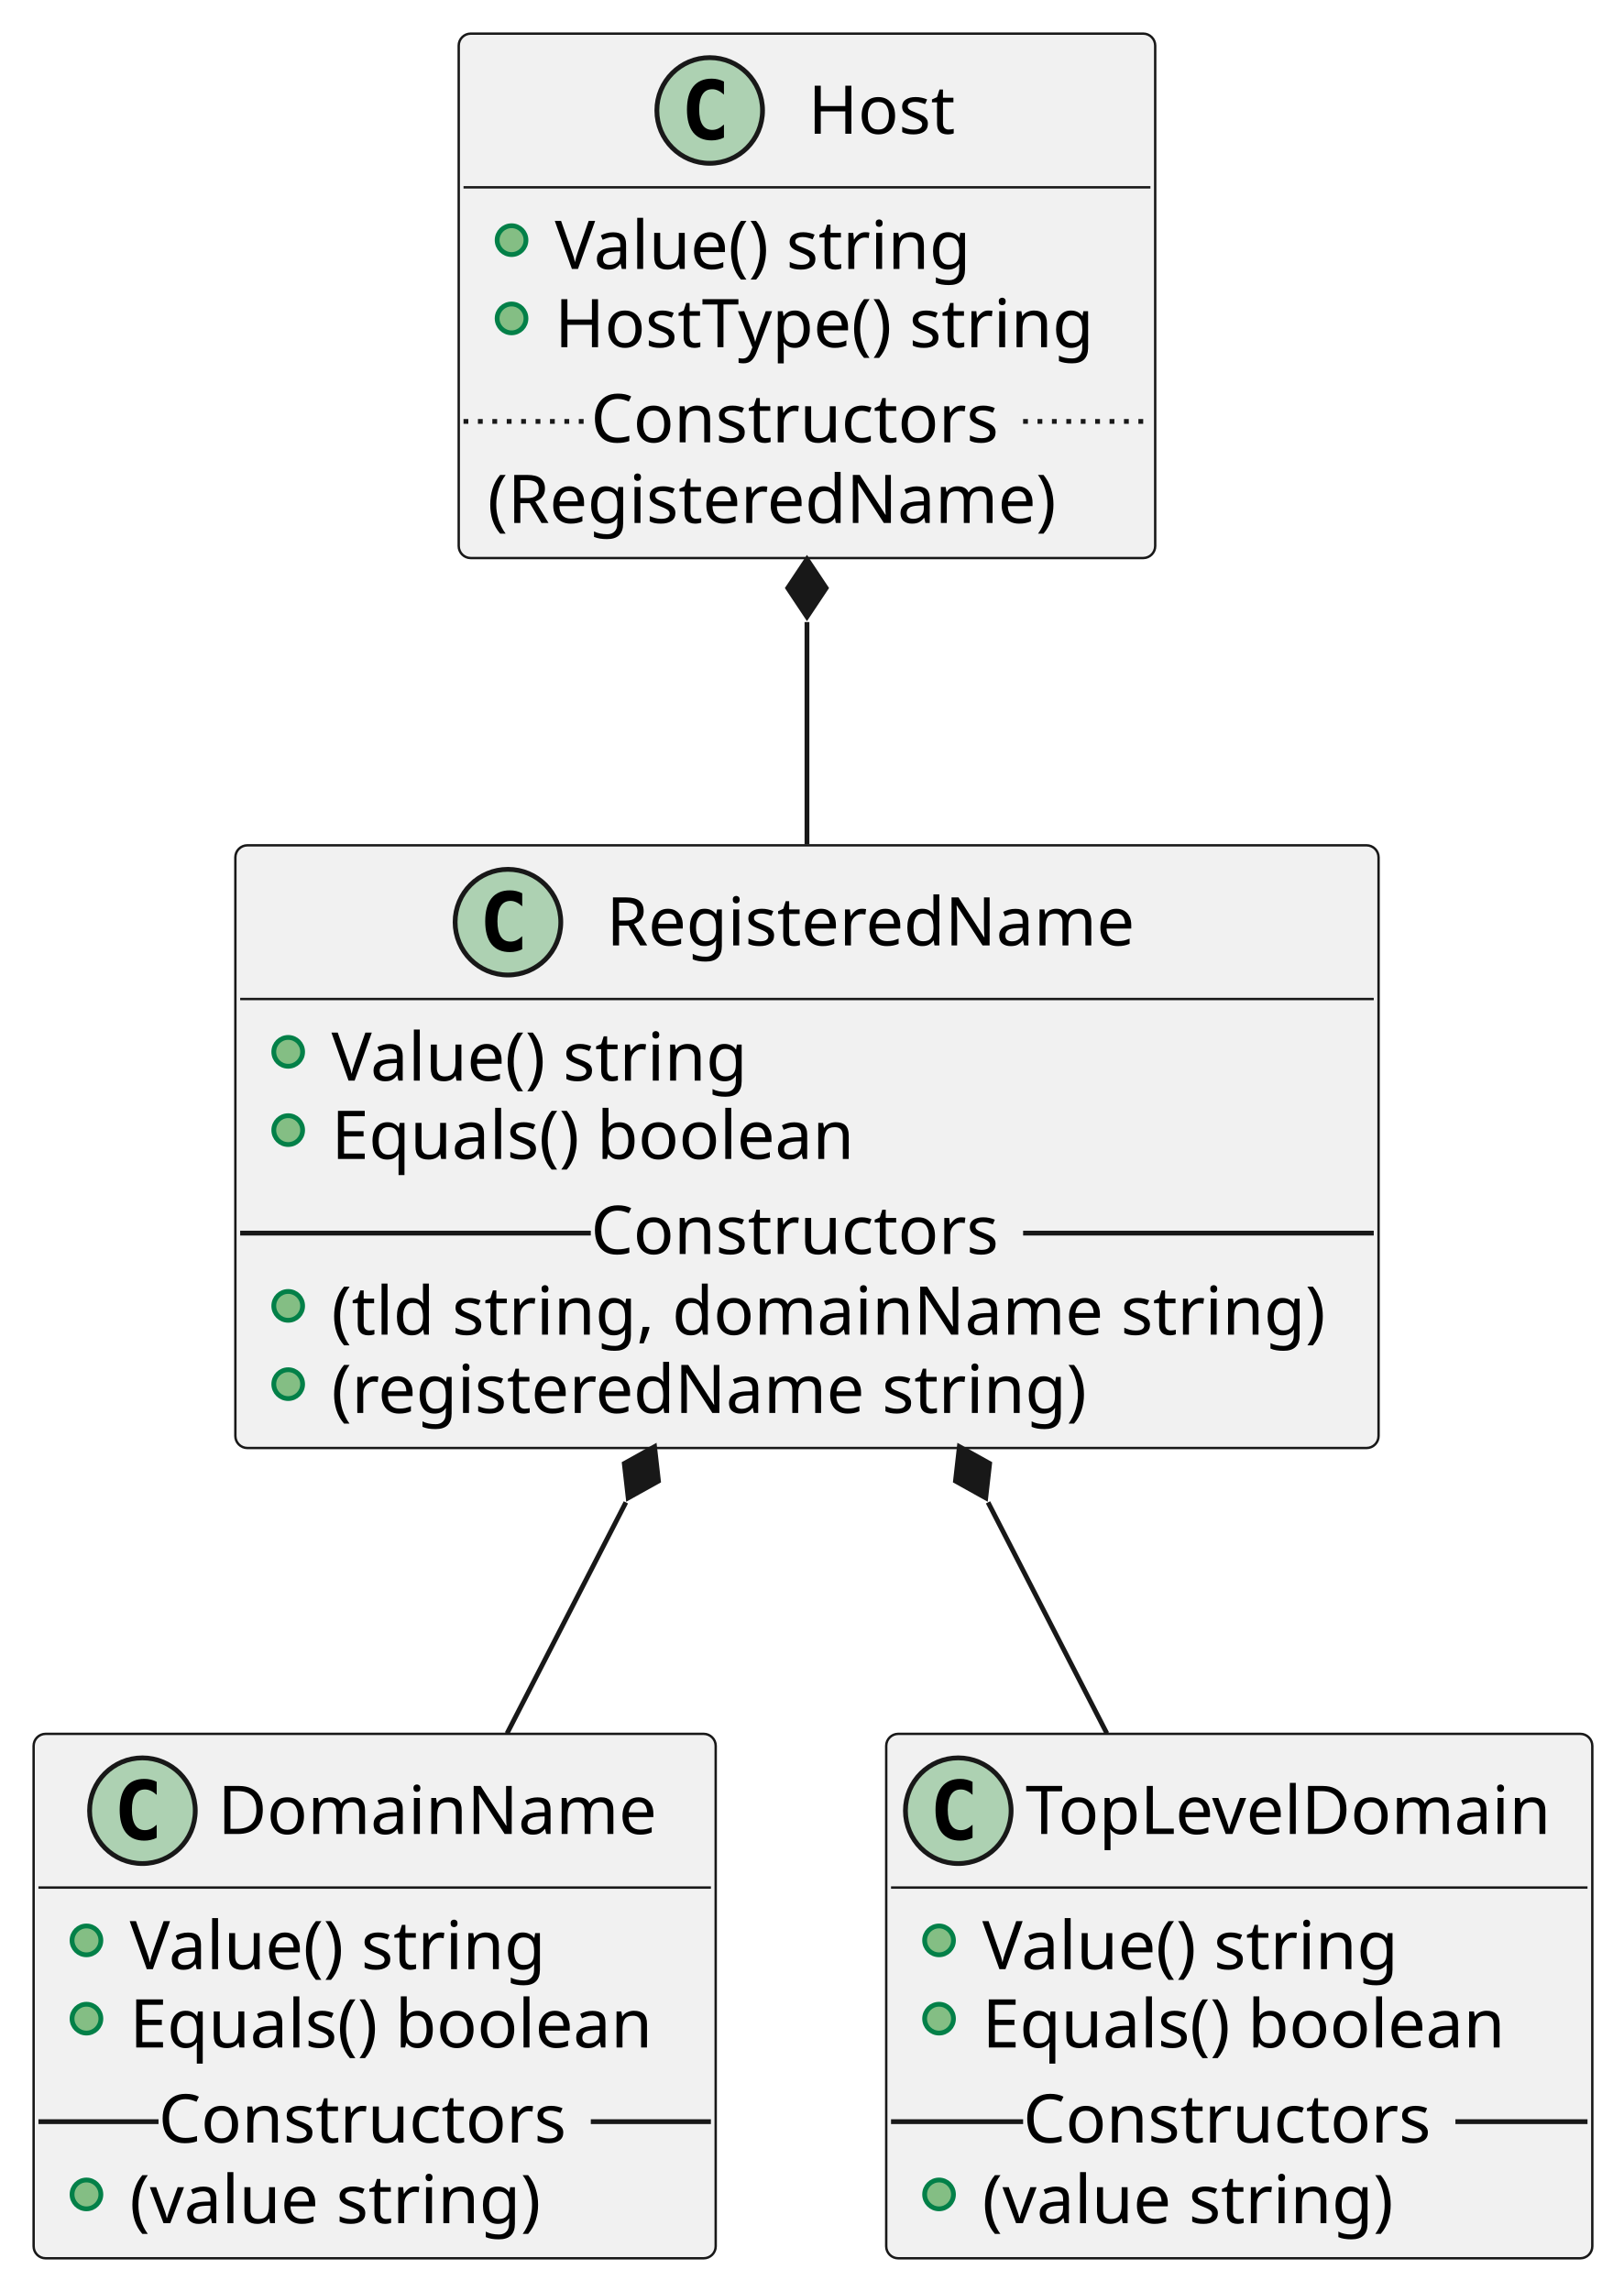
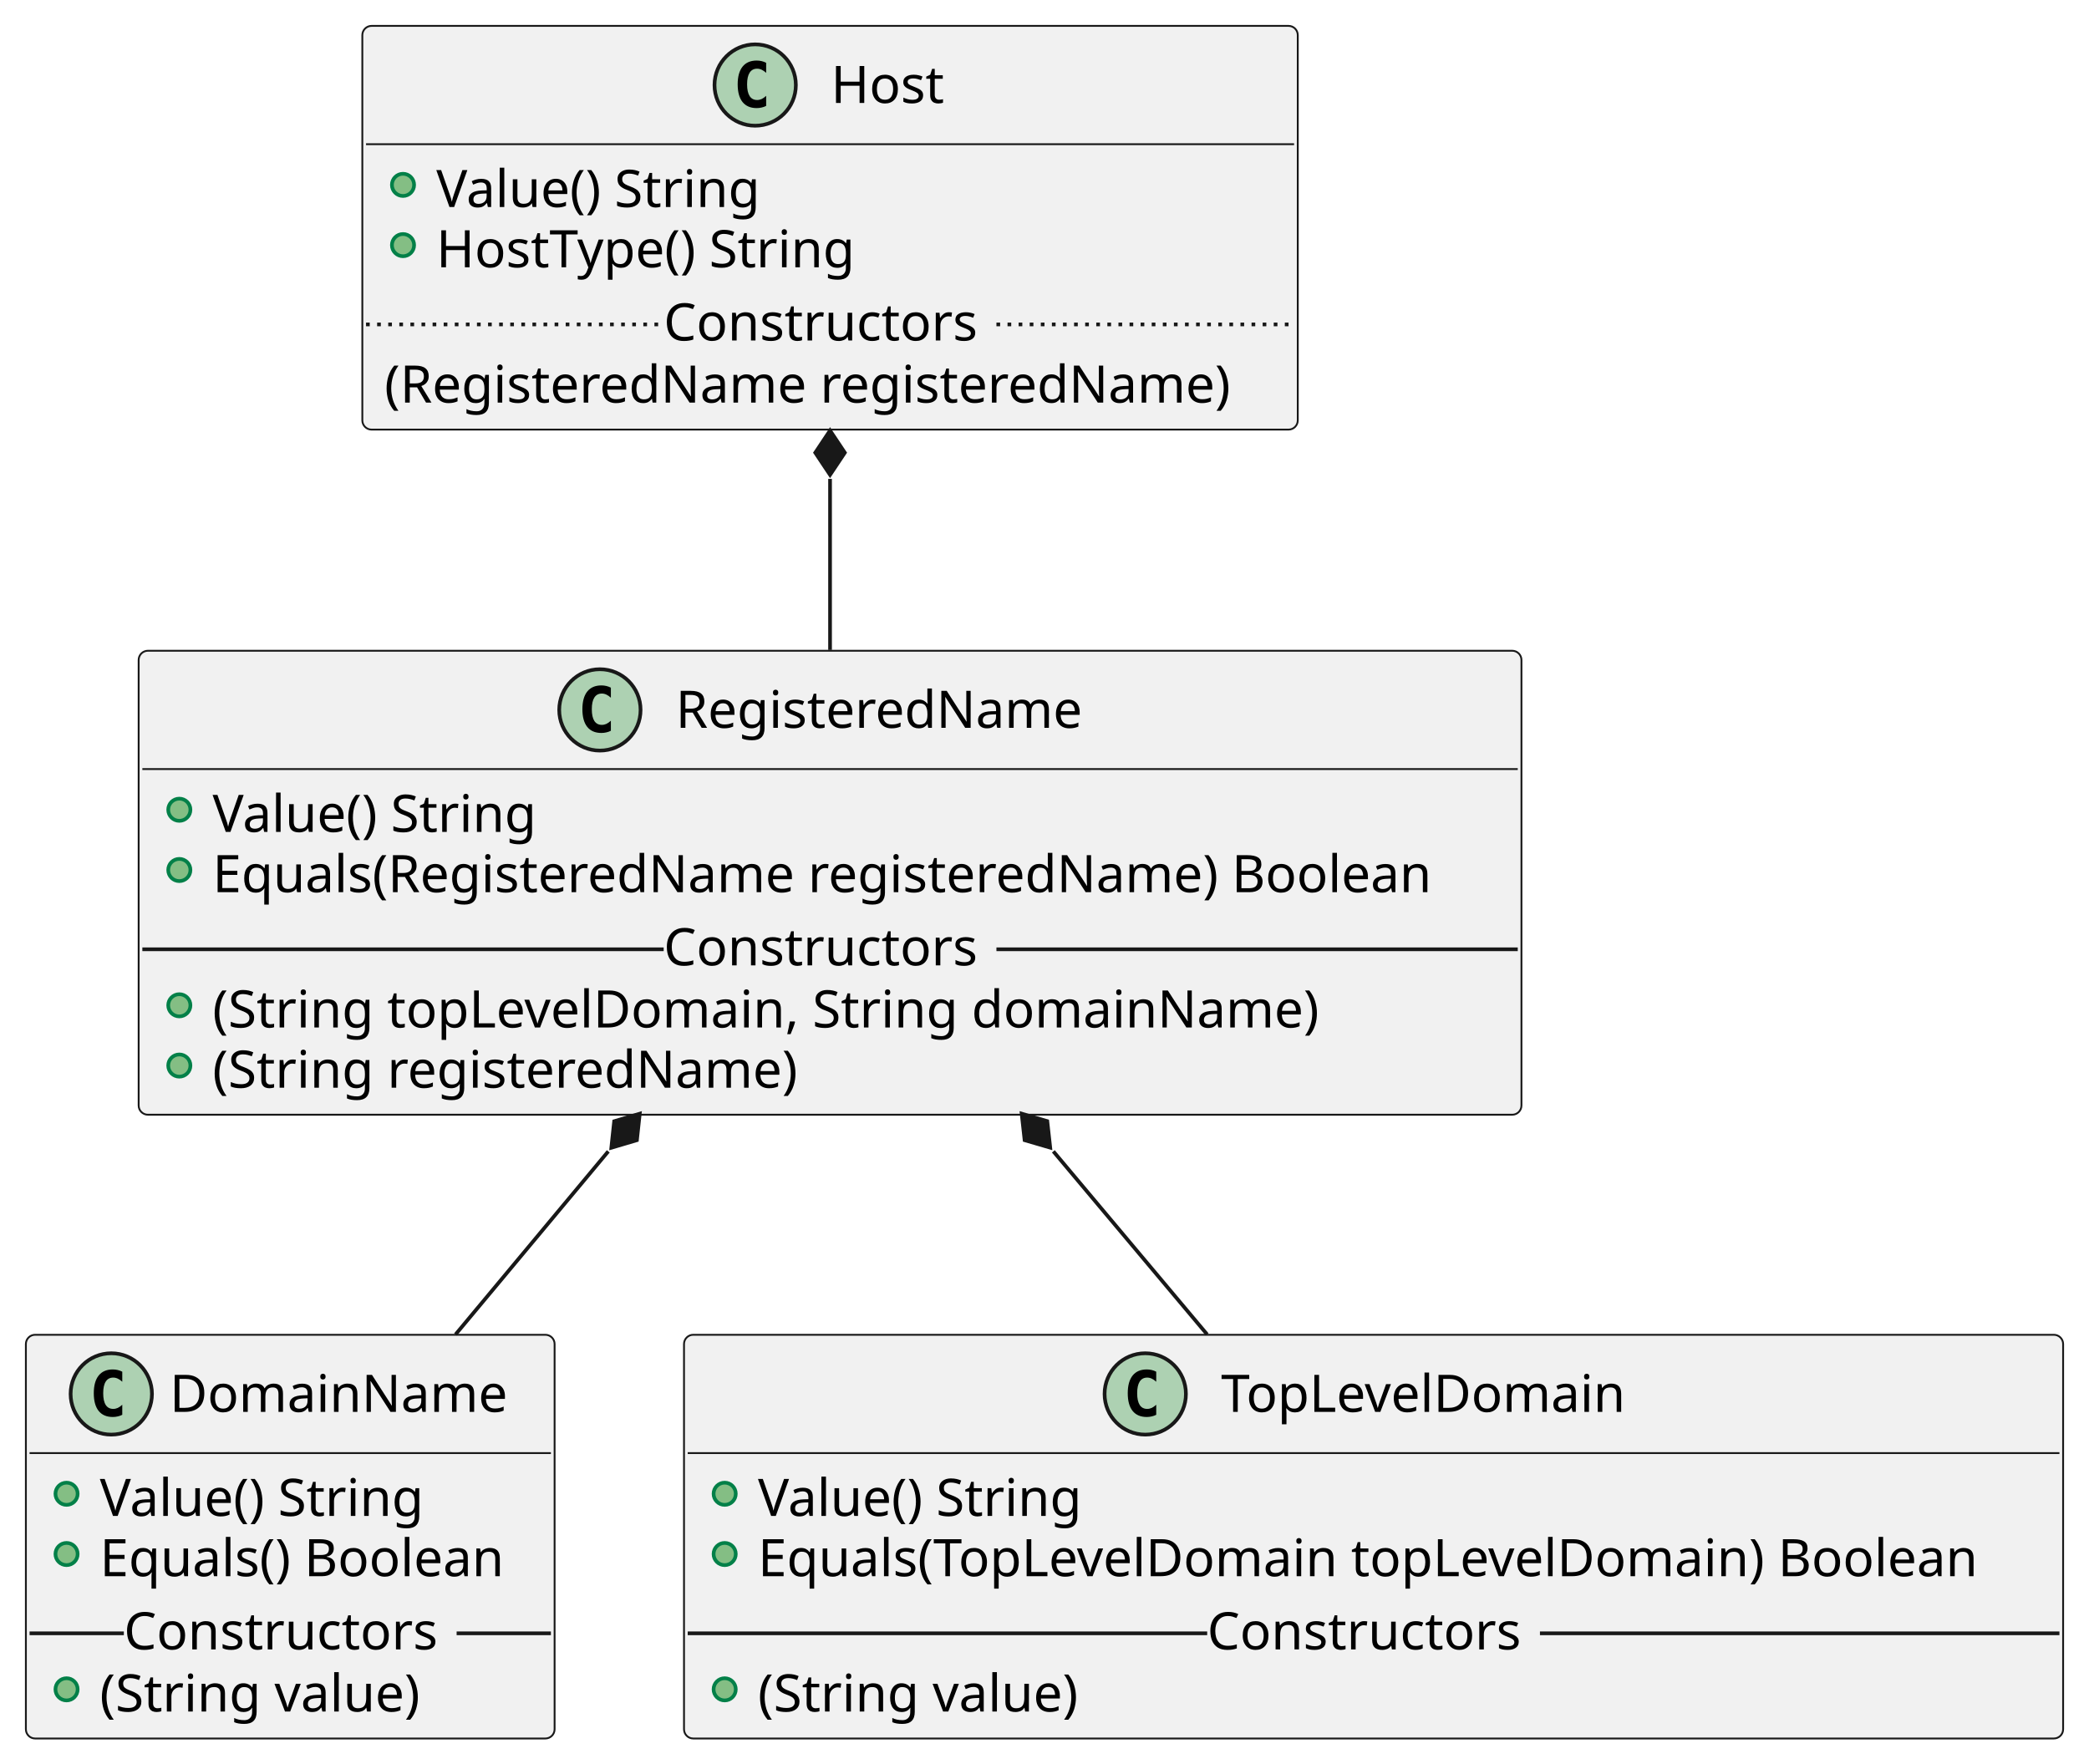
- <svg xmlns="http://www.w3.org/2000/svg" contentStyleType="text/css" height="477px" preserveAspectRatio="none" style="width:338px;height:477px;background:#FFFFFF;" version="1.1" viewBox="0 0 338 477" width="338px" zoomAndPan="magnify">
+ <svg xmlns="http://www.w3.org/2000/svg" contentStyleType="text/css" height="477px" preserveAspectRatio="none" style="width:565px;height:477px;background:#FFFFFF;" version="1.1" viewBox="0 0 565 477" width="565px" zoomAndPan="magnify">
  <defs />
  <g>
    <g id="elem_DomainName">
-       <rect codeLine="2" fill="#F1F1F1" height="109.188" id="DomainName" rx="2.5" ry="2.5" style="stroke:#181818;stroke-width:0.5;" width="142" x="7" y="361" />
-       <ellipse cx="29.65" cy="377" fill="#ADD1B2" rx="11" ry="11" style="stroke:#181818;stroke-width:1.0;" />
-       <path d="M32.619,382.641 Q32.041,382.938 31.4,383.078 Q30.759,383.234 30.056,383.234 Q27.556,383.234 26.228,381.594 Q24.916,379.938 24.916,376.812 Q24.916,373.688 26.228,372.031 Q27.556,370.375 30.056,370.375 Q30.759,370.375 31.4,370.531 Q32.056,370.688 32.619,370.984 L32.619,373.703 Q31.994,373.125 31.4,372.859 Q30.806,372.578 30.181,372.578 Q28.837,372.578 28.15,373.656 Q27.462,374.719 27.462,376.812 Q27.462,378.906 28.15,379.984 Q28.837,381.047 30.181,381.047 Q30.806,381.047 31.4,380.781 Q31.994,380.5 32.619,379.922 L32.619,382.641 Z " fill="#000000" />
-       <text fill="#000000" font-family="sans-serif" font-size="14" lengthAdjust="spacing" textLength="93" x="45.35" y="381.847">DomainName</text>
-       <line style="stroke:#181818;stroke-width:0.5;" x1="8" x2="148" y1="393" y2="393" />
+       <rect codeLine="2" fill="#F1F1F1" height="109.188" id="DomainName" rx="2.5" ry="2.5" style="stroke:#181818;stroke-width:0.5;" width="143" x="7" y="361" />
+       <ellipse cx="30.1" cy="377" fill="#ADD1B2" rx="11" ry="11" style="stroke:#181818;stroke-width:1.0;" />
+       <path d="M33.069,382.641 Q32.491,382.938 31.85,383.078 Q31.209,383.234 30.506,383.234 Q28.006,383.234 26.678,381.594 Q25.366,379.938 25.366,376.812 Q25.366,373.688 26.678,372.031 Q28.006,370.375 30.506,370.375 Q31.209,370.375 31.85,370.531 Q32.506,370.688 33.069,370.984 L33.069,373.703 Q32.444,373.125 31.85,372.859 Q31.256,372.578 30.631,372.578 Q29.288,372.578 28.6,373.656 Q27.913,374.719 27.913,376.812 Q27.913,378.906 28.6,379.984 Q29.288,381.047 30.631,381.047 Q31.256,381.047 31.85,380.781 Q32.444,380.5 33.069,379.922 L33.069,382.641 Z " fill="#000000" />
+       <text fill="#000000" font-family="sans-serif" font-size="14" lengthAdjust="spacing" textLength="93" x="45.9" y="381.847">DomainName</text>
+       <line style="stroke:#181818;stroke-width:0.5;" x1="8" x2="149" y1="393" y2="393" />
      <ellipse cx="18" cy="404" fill="#84BE84" rx="3" ry="3" style="stroke:#038048;stroke-width:1.0;" />
-       <text fill="#000000" font-family="sans-serif" font-size="14" lengthAdjust="spacing" textLength="91" x="27" y="409.995">Value() string</text>
+       <text fill="#000000" font-family="sans-serif" font-size="14" lengthAdjust="spacing" textLength="92" x="27" y="409.995">Value() String</text>
      <ellipse cx="18" cy="420.297" fill="#84BE84" rx="3" ry="3" style="stroke:#038048;stroke-width:1.0;" />
-       <text fill="#000000" font-family="sans-serif" font-size="14" lengthAdjust="spacing" textLength="116" x="27" y="426.292">Equals() boolean</text>
+       <text fill="#000000" font-family="sans-serif" font-size="14" lengthAdjust="spacing" textLength="117" x="27" y="426.292">Equals() Boolean</text>
      <ellipse cx="18" cy="456.891" fill="#84BE84" rx="3" ry="3" style="stroke:#038048;stroke-width:1.0;" />
-       <text fill="#000000" font-family="sans-serif" font-size="14" lengthAdjust="spacing" textLength="89" x="27" y="462.886">(value string)</text>
-       <line style="stroke:#181818;stroke-width:1.0;" x1="8" x2="33" y1="441.742" y2="441.742" />
-       <text fill="#000000" font-family="sans-serif" font-size="14" lengthAdjust="spacing" textLength="90" x="33" y="446.089">Constructors</text>
-       <line style="stroke:#181818;stroke-width:1.0;" x1="123" x2="148" y1="441.742" y2="441.742" />
+       <text fill="#000000" font-family="sans-serif" font-size="14" lengthAdjust="spacing" textLength="90" x="27" y="462.886">(String value)</text>
+       <line style="stroke:#181818;stroke-width:1.0;" x1="8" x2="33.5" y1="441.742" y2="441.742" />
+       <text fill="#000000" font-family="sans-serif" font-size="14" lengthAdjust="spacing" textLength="90" x="33.5" y="446.089">Constructors</text>
+       <line style="stroke:#181818;stroke-width:1.0;" x1="123.5" x2="149" y1="441.742" y2="441.742" />
    </g>
    <g id="elem_TopLevelDomain">
-       <rect codeLine="2" fill="#F1F1F1" height="109.188" id="TopLevelDomain" rx="2.5" ry="2.5" style="stroke:#181818;stroke-width:0.5;" width="147" x="184.5" y="361" />
-       <ellipse cx="199.5" cy="377" fill="#ADD1B2" rx="11" ry="11" style="stroke:#181818;stroke-width:1.0;" />
-       <path d="M202.469,382.641 Q201.891,382.938 201.25,383.078 Q200.609,383.234 199.906,383.234 Q197.406,383.234 196.078,381.594 Q194.766,379.938 194.766,376.812 Q194.766,373.688 196.078,372.031 Q197.406,370.375 199.906,370.375 Q200.609,370.375 201.25,370.531 Q201.906,370.688 202.469,370.984 L202.469,373.703 Q201.844,373.125 201.25,372.859 Q200.656,372.578 200.031,372.578 Q198.688,372.578 198,373.656 Q197.312,374.719 197.312,376.812 Q197.312,378.906 198,379.984 Q198.688,381.047 200.031,381.047 Q200.656,381.047 201.25,380.781 Q201.844,380.5 202.469,379.922 L202.469,382.641 Z " fill="#000000" />
-       <text fill="#000000" font-family="sans-serif" font-size="14" lengthAdjust="spacing" textLength="115" x="213.5" y="381.847">TopLevelDomain</text>
-       <line style="stroke:#181818;stroke-width:0.5;" x1="185.5" x2="330.5" y1="393" y2="393" />
-       <ellipse cx="195.5" cy="404" fill="#84BE84" rx="3" ry="3" style="stroke:#038048;stroke-width:1.0;" />
-       <text fill="#000000" font-family="sans-serif" font-size="14" lengthAdjust="spacing" textLength="91" x="204.5" y="409.995">Value() string</text>
-       <ellipse cx="195.5" cy="420.297" fill="#84BE84" rx="3" ry="3" style="stroke:#038048;stroke-width:1.0;" />
-       <text fill="#000000" font-family="sans-serif" font-size="14" lengthAdjust="spacing" textLength="116" x="204.5" y="426.292">Equals() boolean</text>
-       <ellipse cx="195.5" cy="456.891" fill="#84BE84" rx="3" ry="3" style="stroke:#038048;stroke-width:1.0;" />
-       <text fill="#000000" font-family="sans-serif" font-size="14" lengthAdjust="spacing" textLength="89" x="204.5" y="462.886">(value string)</text>
-       <line style="stroke:#181818;stroke-width:1.0;" x1="185.5" x2="213" y1="441.742" y2="441.742" />
-       <text fill="#000000" font-family="sans-serif" font-size="14" lengthAdjust="spacing" textLength="90" x="213" y="446.089">Constructors</text>
-       <line style="stroke:#181818;stroke-width:1.0;" x1="303" x2="330.5" y1="441.742" y2="441.742" />
+       <rect codeLine="2" fill="#F1F1F1" height="109.188" id="TopLevelDomain" rx="2.5" ry="2.5" style="stroke:#181818;stroke-width:0.5;" width="373" x="185" y="361" />
+       <ellipse cx="309.75" cy="377" fill="#ADD1B2" rx="11" ry="11" style="stroke:#181818;stroke-width:1.0;" />
+       <path d="M312.719,382.641 Q312.141,382.938 311.5,383.078 Q310.859,383.234 310.156,383.234 Q307.656,383.234 306.328,381.594 Q305.016,379.938 305.016,376.812 Q305.016,373.688 306.328,372.031 Q307.656,370.375 310.156,370.375 Q310.859,370.375 311.5,370.531 Q312.156,370.688 312.719,370.984 L312.719,373.703 Q312.094,373.125 311.5,372.859 Q310.906,372.578 310.281,372.578 Q308.938,372.578 308.25,373.656 Q307.562,374.719 307.562,376.812 Q307.562,378.906 308.25,379.984 Q308.938,381.047 310.281,381.047 Q310.906,381.047 311.5,380.781 Q312.094,380.5 312.719,379.922 L312.719,382.641 Z " fill="#000000" />
+       <text fill="#000000" font-family="sans-serif" font-size="14" lengthAdjust="spacing" textLength="115" x="330.25" y="381.847">TopLevelDomain</text>
+       <line style="stroke:#181818;stroke-width:0.5;" x1="186" x2="557" y1="393" y2="393" />
+       <ellipse cx="196" cy="404" fill="#84BE84" rx="3" ry="3" style="stroke:#038048;stroke-width:1.0;" />
+       <text fill="#000000" font-family="sans-serif" font-size="14" lengthAdjust="spacing" textLength="92" x="205" y="409.995">Value() String</text>
+       <ellipse cx="196" cy="420.297" fill="#84BE84" rx="3" ry="3" style="stroke:#038048;stroke-width:1.0;" />
+       <text fill="#000000" font-family="sans-serif" font-size="14" lengthAdjust="spacing" textLength="347" x="205" y="426.292">Equals(TopLevelDomain topLevelDomain) Boolean</text>
+       <ellipse cx="196" cy="456.891" fill="#84BE84" rx="3" ry="3" style="stroke:#038048;stroke-width:1.0;" />
+       <text fill="#000000" font-family="sans-serif" font-size="14" lengthAdjust="spacing" textLength="90" x="205" y="462.886">(String value)</text>
+       <line style="stroke:#181818;stroke-width:1.0;" x1="186" x2="326.5" y1="441.742" y2="441.742" />
+       <text fill="#000000" font-family="sans-serif" font-size="14" lengthAdjust="spacing" textLength="90" x="326.5" y="446.089">Constructors</text>
+       <line style="stroke:#181818;stroke-width:1.0;" x1="416.5" x2="557" y1="441.742" y2="441.742" />
    </g>
    <g id="elem_RegisteredName">
-       <rect codeLine="5" fill="#F1F1F1" height="125.484" id="RegisteredName" rx="2.5" ry="2.5" style="stroke:#181818;stroke-width:0.5;" width="238" x="49" y="176" />
-       <ellipse cx="105.75" cy="192" fill="#ADD1B2" rx="11" ry="11" style="stroke:#181818;stroke-width:1.0;" />
-       <path d="M108.719,197.641 Q108.141,197.938 107.5,198.078 Q106.859,198.234 106.156,198.234 Q103.656,198.234 102.328,196.594 Q101.016,194.938 101.016,191.812 Q101.016,188.688 102.328,187.031 Q103.656,185.375 106.156,185.375 Q106.859,185.375 107.5,185.531 Q108.156,185.688 108.719,185.984 L108.719,188.703 Q108.094,188.125 107.5,187.859 Q106.906,187.578 106.281,187.578 Q104.938,187.578 104.25,188.656 Q103.562,189.719 103.562,191.812 Q103.562,193.906 104.25,194.984 Q104.938,196.047 106.281,196.047 Q106.906,196.047 107.5,195.781 Q108.094,195.5 108.719,194.922 L108.719,197.641 Z " fill="#000000" />
-       <text fill="#000000" font-family="sans-serif" font-size="14" lengthAdjust="spacing" textLength="116" x="126.25" y="196.847">RegisteredName</text>
-       <line style="stroke:#181818;stroke-width:0.5;" x1="50" x2="286" y1="208" y2="208" />
-       <ellipse cx="60" cy="219" fill="#84BE84" rx="3" ry="3" style="stroke:#038048;stroke-width:1.0;" />
-       <text fill="#000000" font-family="sans-serif" font-size="14" lengthAdjust="spacing" textLength="91" x="69" y="224.995">Value() string</text>
-       <ellipse cx="60" cy="235.297" fill="#84BE84" rx="3" ry="3" style="stroke:#038048;stroke-width:1.0;" />
-       <text fill="#000000" font-family="sans-serif" font-size="14" lengthAdjust="spacing" textLength="116" x="69" y="241.292">Equals() boolean</text>
-       <ellipse cx="60" cy="271.891" fill="#84BE84" rx="3" ry="3" style="stroke:#038048;stroke-width:1.0;" />
-       <text fill="#000000" font-family="sans-serif" font-size="14" lengthAdjust="spacing" textLength="212" x="69" y="277.886">(tld string, domainName string)</text>
-       <ellipse cx="60" cy="288.188" fill="#84BE84" rx="3" ry="3" style="stroke:#038048;stroke-width:1.0;" />
-       <text fill="#000000" font-family="sans-serif" font-size="14" lengthAdjust="spacing" textLength="164" x="69" y="294.183">(registeredName string)</text>
-       <line style="stroke:#181818;stroke-width:1.0;" x1="50" x2="123" y1="256.742" y2="256.742" />
-       <text fill="#000000" font-family="sans-serif" font-size="14" lengthAdjust="spacing" textLength="90" x="123" y="261.089">Constructors</text>
-       <line style="stroke:#181818;stroke-width:1.0;" x1="213" x2="286" y1="256.742" y2="256.742" />
+       <rect codeLine="5" fill="#F1F1F1" height="125.484" id="RegisteredName" rx="2.5" ry="2.5" style="stroke:#181818;stroke-width:0.5;" width="374" x="37.5" y="176" />
+       <ellipse cx="162.25" cy="192" fill="#ADD1B2" rx="11" ry="11" style="stroke:#181818;stroke-width:1.0;" />
+       <path d="M165.219,197.641 Q164.641,197.938 164,198.078 Q163.359,198.234 162.656,198.234 Q160.156,198.234 158.828,196.594 Q157.516,194.938 157.516,191.812 Q157.516,188.688 158.828,187.031 Q160.156,185.375 162.656,185.375 Q163.359,185.375 164,185.531 Q164.656,185.688 165.219,185.984 L165.219,188.703 Q164.594,188.125 164,187.859 Q163.406,187.578 162.781,187.578 Q161.438,187.578 160.75,188.656 Q160.062,189.719 160.062,191.812 Q160.062,193.906 160.75,194.984 Q161.438,196.047 162.781,196.047 Q163.406,196.047 164,195.781 Q164.594,195.5 165.219,194.922 L165.219,197.641 Z " fill="#000000" />
+       <text fill="#000000" font-family="sans-serif" font-size="14" lengthAdjust="spacing" textLength="116" x="182.75" y="196.847">RegisteredName</text>
+       <line style="stroke:#181818;stroke-width:0.5;" x1="38.5" x2="410.5" y1="208" y2="208" />
+       <ellipse cx="48.5" cy="219" fill="#84BE84" rx="3" ry="3" style="stroke:#038048;stroke-width:1.0;" />
+       <text fill="#000000" font-family="sans-serif" font-size="14" lengthAdjust="spacing" textLength="92" x="57.5" y="224.995">Value() String</text>
+       <ellipse cx="48.5" cy="235.297" fill="#84BE84" rx="3" ry="3" style="stroke:#038048;stroke-width:1.0;" />
+       <text fill="#000000" font-family="sans-serif" font-size="14" lengthAdjust="spacing" textLength="348" x="57.5" y="241.292">Equals(RegisteredName registeredName) Boolean</text>
+       <ellipse cx="48.5" cy="271.891" fill="#84BE84" rx="3" ry="3" style="stroke:#038048;stroke-width:1.0;" />
+       <text fill="#000000" font-family="sans-serif" font-size="14" lengthAdjust="spacing" textLength="308" x="57.5" y="277.886">(String topLevelDomain, String domainName)</text>
+       <ellipse cx="48.5" cy="288.188" fill="#84BE84" rx="3" ry="3" style="stroke:#038048;stroke-width:1.0;" />
+       <text fill="#000000" font-family="sans-serif" font-size="14" lengthAdjust="spacing" textLength="165" x="57.5" y="294.183">(String registeredName)</text>
+       <line style="stroke:#181818;stroke-width:1.0;" x1="38.5" x2="179.5" y1="256.742" y2="256.742" />
+       <text fill="#000000" font-family="sans-serif" font-size="14" lengthAdjust="spacing" textLength="90" x="179.5" y="261.089">Constructors</text>
+       <line style="stroke:#181818;stroke-width:1.0;" x1="269.5" x2="410.5" y1="256.742" y2="256.742" />
    </g>
    <g id="elem_Host">
-       <rect codeLine="4" fill="#F1F1F1" height="109.188" id="Host" rx="2.5" ry="2.5" style="stroke:#181818;stroke-width:0.5;" width="145" x="95.5" y="7" />
-       <ellipse cx="147.75" cy="23" fill="#ADD1B2" rx="11" ry="11" style="stroke:#181818;stroke-width:1.0;" />
-       <path d="M150.719,28.641 Q150.141,28.938 149.5,29.078 Q148.859,29.234 148.156,29.234 Q145.656,29.234 144.328,27.594 Q143.016,25.938 143.016,22.812 Q143.016,19.688 144.328,18.031 Q145.656,16.375 148.156,16.375 Q148.859,16.375 149.5,16.531 Q150.156,16.688 150.719,16.984 L150.719,19.703 Q150.094,19.125 149.5,18.859 Q148.906,18.578 148.281,18.578 Q146.938,18.578 146.25,19.656 Q145.562,20.719 145.562,22.812 Q145.562,24.906 146.25,25.984 Q146.938,27.047 148.281,27.047 Q148.906,27.047 149.5,26.781 Q150.094,26.5 150.719,25.922 L150.719,28.641 Z " fill="#000000" />
-       <text fill="#000000" font-family="sans-serif" font-size="14" lengthAdjust="spacing" textLength="32" x="168.25" y="27.847">Host</text>
-       <line style="stroke:#181818;stroke-width:0.5;" x1="96.5" x2="239.5" y1="39" y2="39" />
-       <ellipse cx="106.5" cy="50" fill="#84BE84" rx="3" ry="3" style="stroke:#038048;stroke-width:1.0;" />
-       <text fill="#000000" font-family="sans-serif" font-size="14" lengthAdjust="spacing" textLength="91" x="115.5" y="55.995">Value() string</text>
-       <ellipse cx="106.5" cy="66.297" fill="#84BE84" rx="3" ry="3" style="stroke:#038048;stroke-width:1.0;" />
-       <text fill="#000000" font-family="sans-serif" font-size="14" lengthAdjust="spacing" textLength="119" x="115.5" y="72.292">HostType() string</text>
-       <text fill="#000000" font-family="sans-serif" font-size="14" lengthAdjust="spacing" textLength="126" x="101.5" y="108.886">(RegisteredName)</text>
-       <line style="stroke:#181818;stroke-width:1.0;stroke-dasharray:1.0,2.0;" x1="96.5" x2="123" y1="87.742" y2="87.742" />
-       <text fill="#000000" font-family="sans-serif" font-size="14" lengthAdjust="spacing" textLength="90" x="123" y="92.089">Constructors</text>
-       <line style="stroke:#181818;stroke-width:1.0;stroke-dasharray:1.0,2.0;" x1="213" x2="239.5" y1="87.742" y2="87.742" />
+       <rect codeLine="4" fill="#F1F1F1" height="109.188" id="Host" rx="2.5" ry="2.5" style="stroke:#181818;stroke-width:0.5;" width="253" x="98" y="7" />
+       <ellipse cx="204.25" cy="23" fill="#ADD1B2" rx="11" ry="11" style="stroke:#181818;stroke-width:1.0;" />
+       <path d="M207.219,28.641 Q206.641,28.938 206,29.078 Q205.359,29.234 204.656,29.234 Q202.156,29.234 200.828,27.594 Q199.516,25.938 199.516,22.812 Q199.516,19.688 200.828,18.031 Q202.156,16.375 204.656,16.375 Q205.359,16.375 206,16.531 Q206.656,16.688 207.219,16.984 L207.219,19.703 Q206.594,19.125 206,18.859 Q205.406,18.578 204.781,18.578 Q203.438,18.578 202.75,19.656 Q202.062,20.719 202.062,22.812 Q202.062,24.906 202.75,25.984 Q203.438,27.047 204.781,27.047 Q205.406,27.047 206,26.781 Q206.594,26.5 207.219,25.922 L207.219,28.641 Z " fill="#000000" />
+       <text fill="#000000" font-family="sans-serif" font-size="14" lengthAdjust="spacing" textLength="32" x="224.75" y="27.847">Host</text>
+       <line style="stroke:#181818;stroke-width:0.5;" x1="99" x2="350" y1="39" y2="39" />
+       <ellipse cx="109" cy="50" fill="#84BE84" rx="3" ry="3" style="stroke:#038048;stroke-width:1.0;" />
+       <text fill="#000000" font-family="sans-serif" font-size="14" lengthAdjust="spacing" textLength="92" x="118" y="55.995">Value() String</text>
+       <ellipse cx="109" cy="66.297" fill="#84BE84" rx="3" ry="3" style="stroke:#038048;stroke-width:1.0;" />
+       <text fill="#000000" font-family="sans-serif" font-size="14" lengthAdjust="spacing" textLength="120" x="118" y="72.292">HostType() String</text>
+       <text fill="#000000" font-family="sans-serif" font-size="14" lengthAdjust="spacing" textLength="241" x="104" y="108.886">(RegisteredName registeredName)</text>
+       <line style="stroke:#181818;stroke-width:1.0;stroke-dasharray:1.0,2.0;" x1="99" x2="179.5" y1="87.742" y2="87.742" />
+       <text fill="#000000" font-family="sans-serif" font-size="14" lengthAdjust="spacing" textLength="90" x="179.5" y="92.089">Constructors</text>
+       <line style="stroke:#181818;stroke-width:1.0;stroke-dasharray:1.0,2.0;" x1="269.5" x2="350" y1="87.742" y2="87.742" />
    </g>
    <g id="link_RegisteredName_DomainName">
-       <path codeLine="13" d="M130.3,312.8 C122.01,328.93 113.37,345.73 105.56,360.91 " fill="none" id="RegisteredName-backto-DomainName" style="stroke:#181818;stroke-width:1.0;" />
-       <polygon fill="#181818" points="136.27,301.2,129.969,304.707,130.782,311.872,137.083,308.365,136.27,301.2" style="stroke:#181818;stroke-width:1.0;" />
+       <path codeLine="13" d="M164.52,311.39 C150.71,327.95 136.25,345.28 123.21,360.91 " fill="none" id="RegisteredName-backto-DomainName" style="stroke:#181818;stroke-width:1.0;" />
+       <polygon fill="#181818" points="173.03,301.2,166.115,303.246,165.344,310.415,172.259,308.37,173.03,301.2" style="stroke:#181818;stroke-width:1.0;" />
    </g>
    <g id="link_RegisteredName_TopLevelDomain">
-       <path codeLine="14" d="M205.7,312.8 C213.99,328.93 222.63,345.73 230.44,360.91 " fill="none" id="RegisteredName-backto-TopLevelDomain" style="stroke:#181818;stroke-width:1.0;" />
-       <polygon fill="#181818" points="199.73,301.2,198.917,308.365,205.218,311.872,206.031,304.707,199.73,301.2" style="stroke:#181818;stroke-width:1.0;" />
+       <path codeLine="14" d="M284.89,311.39 C298.8,327.95 313.36,345.28 326.49,360.91 " fill="none" id="RegisteredName-backto-TopLevelDomain" style="stroke:#181818;stroke-width:1.0;" />
+       <polygon fill="#181818" points="276.33,301.2,277.123,308.367,284.045,310.392,283.251,303.224,276.33,301.2" style="stroke:#181818;stroke-width:1.0;" />
    </g>
    <g id="link_Host_RegisteredName">
-       <path codeLine="11" d="M168,129.52 C168,144.73 168,160.81 168,175.79 " fill="none" id="Host-backto-RegisteredName" style="stroke:#181818;stroke-width:1.0;" />
-       <polygon fill="#181818" points="168,116.43,164,122.43,168,128.43,172,122.43,168,116.43" style="stroke:#181818;stroke-width:1.0;" />
+       <path codeLine="11" d="M224.5,129.52 C224.5,144.73 224.5,160.81 224.5,175.79 " fill="none" id="Host-backto-RegisteredName" style="stroke:#181818;stroke-width:1.0;" />
+       <polygon fill="#181818" points="224.5,116.43,220.5,122.43,224.5,128.43,228.5,122.43,224.5,116.43" style="stroke:#181818;stroke-width:1.0;" />
    </g>
  </g>
</svg>
